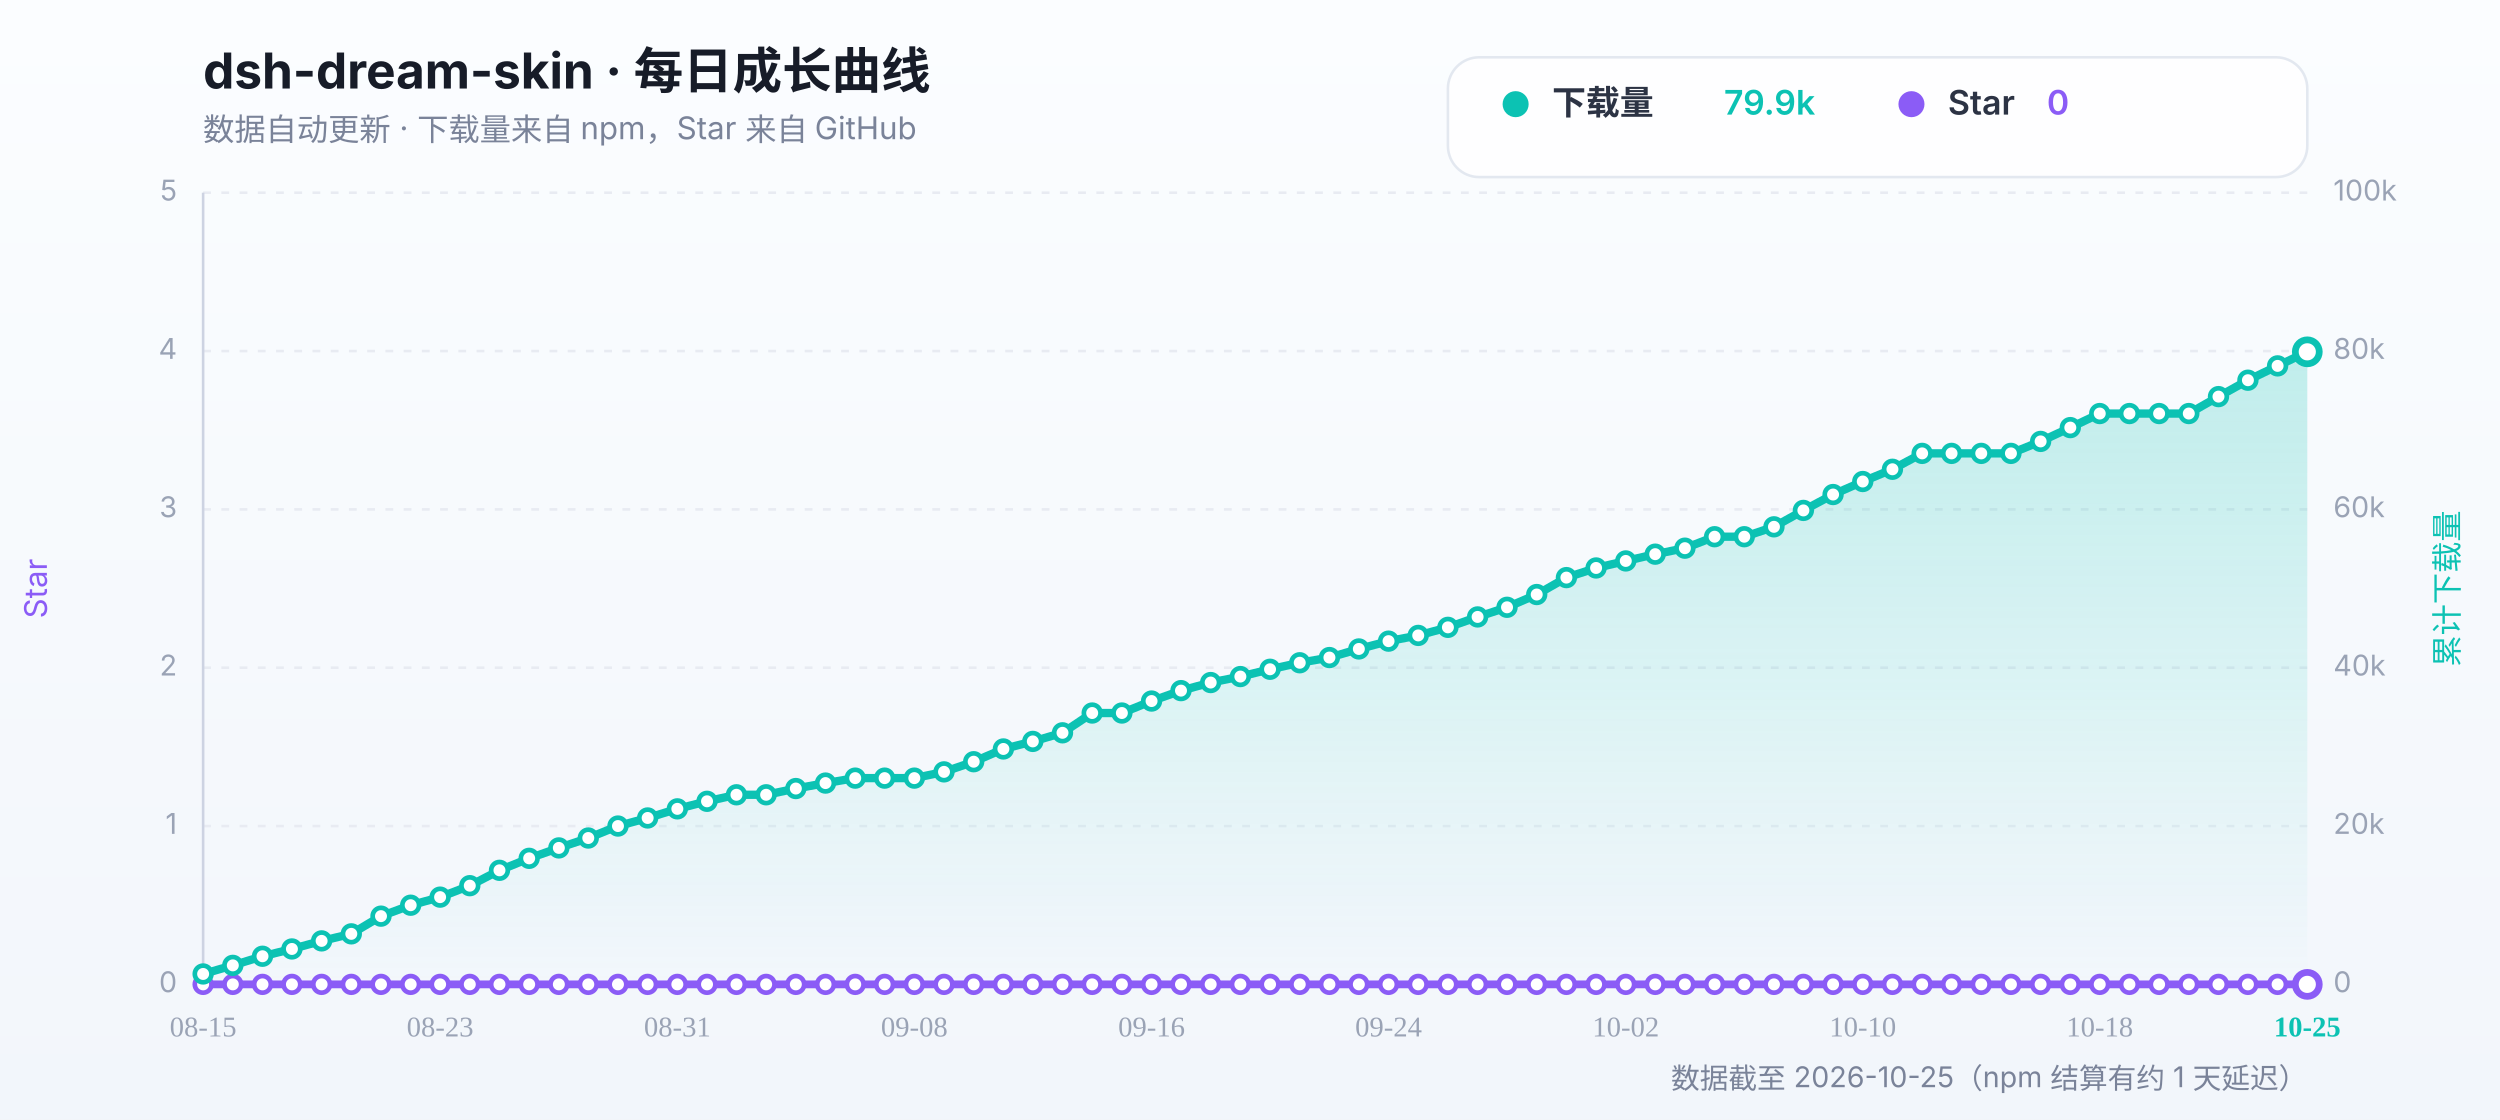
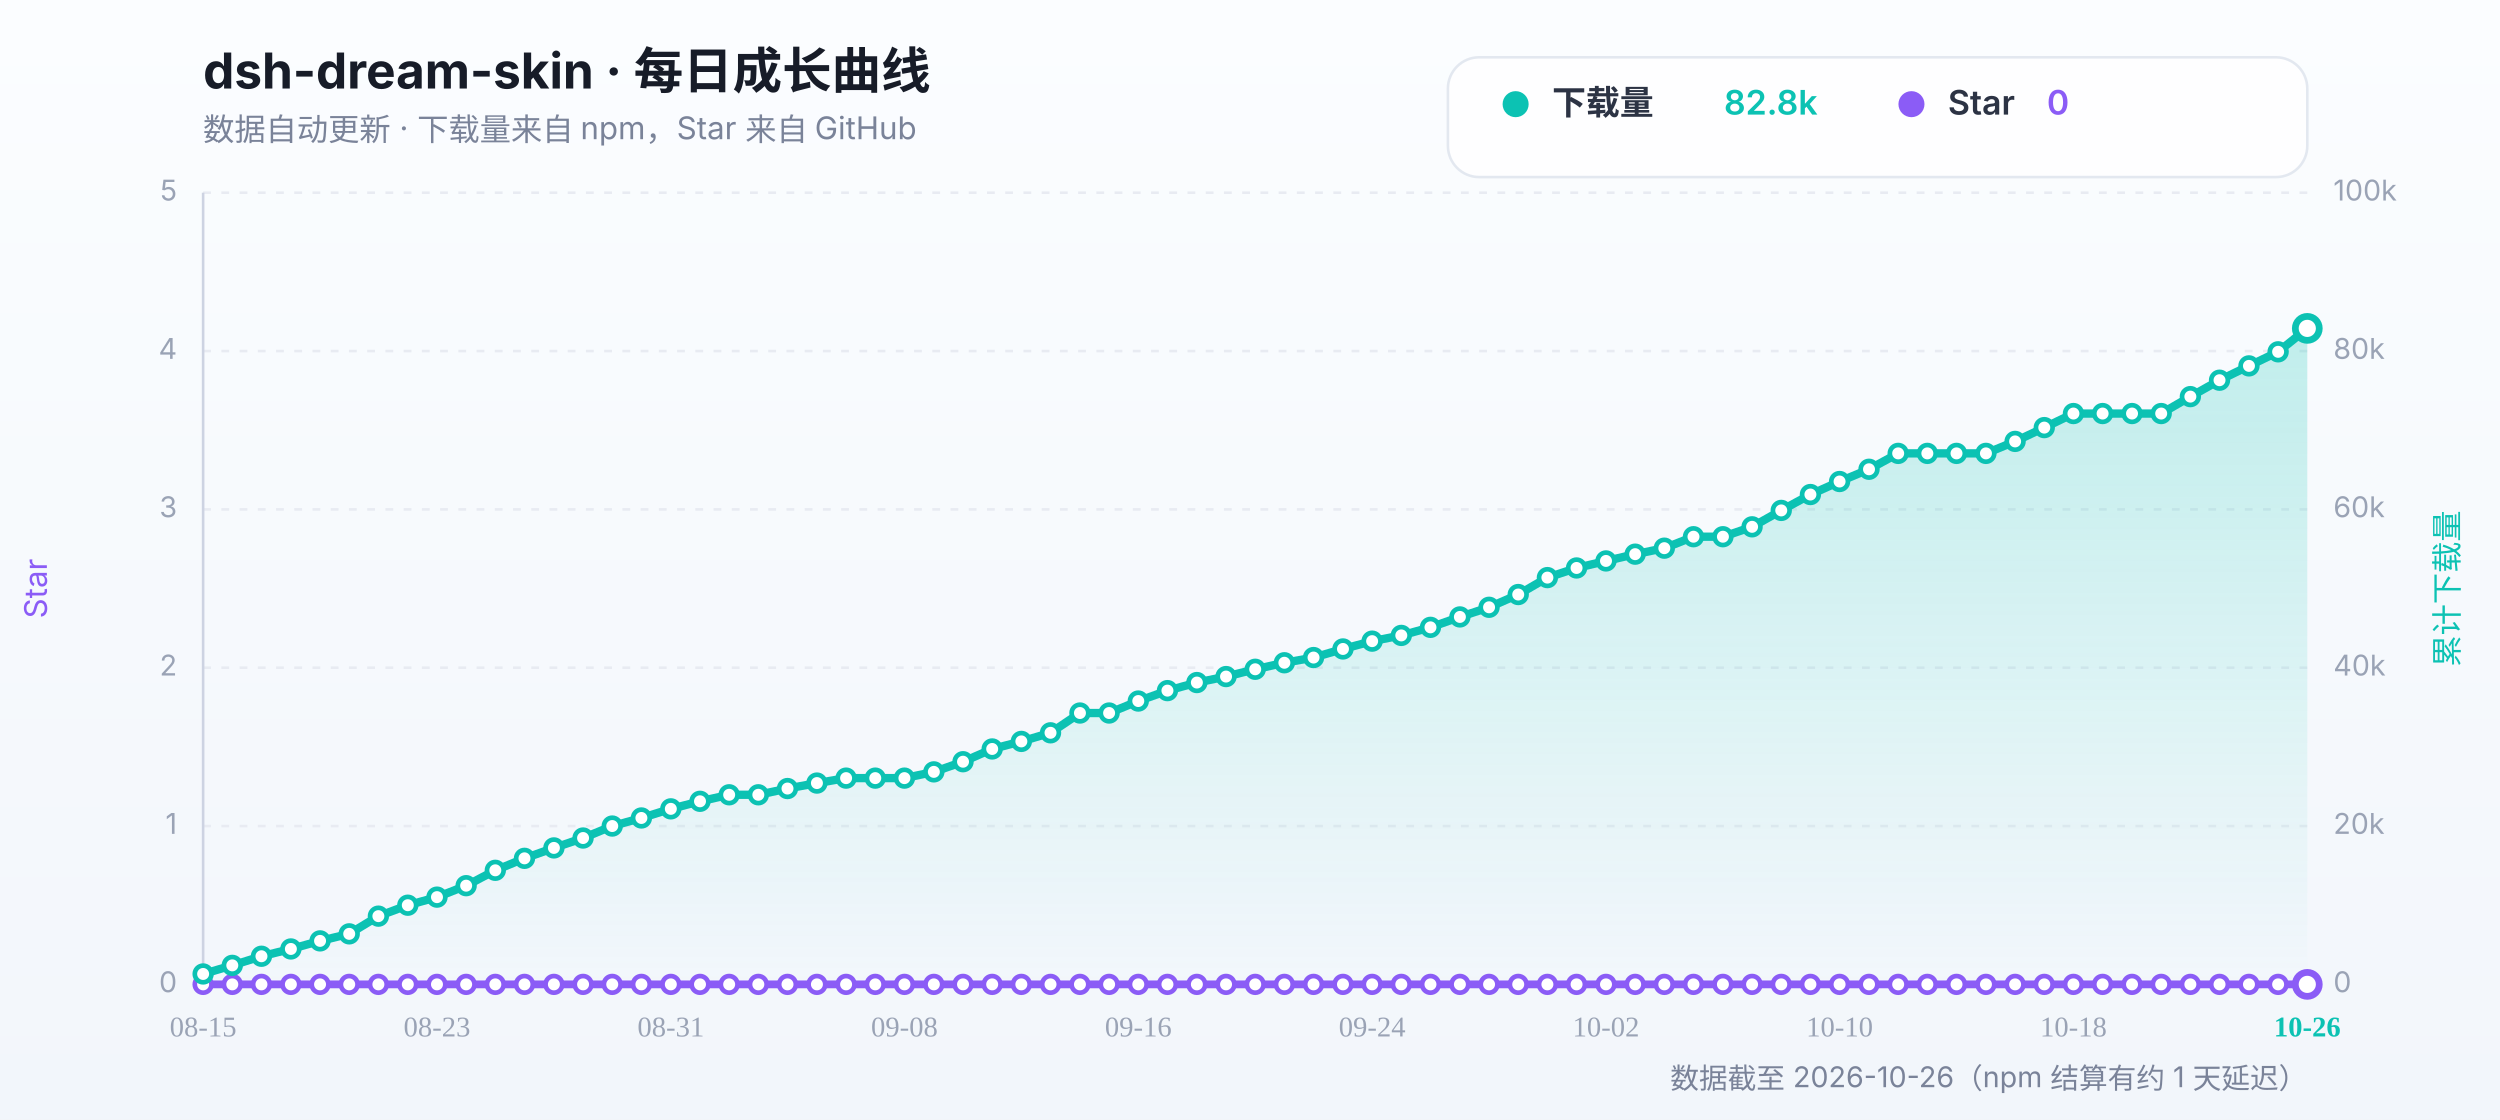
<svg xmlns="http://www.w3.org/2000/svg" width="960" height="430" viewBox="0 0 960 430" role="img" aria-label="dsh-dream-skin 每日 Star 与累计下载量双轴折线图">
  <defs>
    <linearGradient id="gradDl" x1="0" y1="0" x2="0" y2="1">
      <stop offset="0%" stop-color="#0cc2b3" stop-opacity="0.24" />
      <stop offset="100%" stop-color="#0cc2b3" stop-opacity="0" />
    </linearGradient>
    <linearGradient id="gradSt" x1="0" y1="0" x2="0" y2="1">
      <stop offset="0%" stop-color="#8b5cf6" stop-opacity="0.18" />
      <stop offset="100%" stop-color="#8b5cf6" stop-opacity="0" />
    </linearGradient>
    <linearGradient id="bgGrad" x1="0" y1="0" x2="0" y2="1">
      <stop offset="0%" stop-color="#fbfdff" />
      <stop offset="100%" stop-color="#f2f6fb" />
    </linearGradient>
  </defs>
  <rect width="960" height="430" fill="url(#bgGrad)" />
  <g font-family="system-ui,-apple-system,'Segoe UI',sans-serif">
    <text x="18" y="226" font-size="12" fill="#8b5cf6" transform="rotate(-90 18 226)" text-anchor="middle">Star</text>
    <text x="944" y="226" font-size="12" fill="#0cc2b3" transform="rotate(-90 944 226)" text-anchor="middle">累计下载量</text>
  </g>
  <text x="78" y="34" font-size="19" font-weight="700" fill="#171c28" font-family="system-ui,-apple-system,'Segoe UI',sans-serif">dsh-dream-skin · 每日成长曲线</text>
  <text x="78" y="54" font-size="12" fill="#7a8399" font-family="system-ui,-apple-system,'Segoe UI',sans-serif">数据自动更新 · 下载量来自 npm，Star 来自 GitHub</text>
  <g font-family="system-ui,-apple-system,'Segoe UI',sans-serif">
    <rect x="556" y="22" width="330" height="46" rx="12" fill="#ffffff" fill-opacity="0.72" stroke="#e3e8f0" stroke-width="1" />
    <circle cx="582" cy="40" r="5" fill="#0cc2b3" />
    <text x="596" y="44" font-size="13" font-weight="600" fill="#2c3344">下载量</text>
-     <text x="662" y="44" font-size="13" font-weight="600" fill="#0cc2b3">79.9k</text>
+     <text x="662" y="44" font-size="13" font-weight="600" fill="#0cc2b3">82.8k</text>
    <circle cx="734" cy="40" r="5" fill="#8b5cf6" />
    <text x="748" y="44" font-size="13" font-weight="600" fill="#2c3344">Star</text>
    <text x="786" y="44" font-size="13" font-weight="600" fill="#8b5cf6">0</text>
  </g>
  <line x1="78" y1="378.0" x2="886" y2="378.0" stroke="#d3d9e8" stroke-width="1.2" />
  <line x1="78" y1="317.2" x2="886" y2="317.2" stroke="#e8ebf2" stroke-width="1" stroke-dasharray="3 4" />
  <line x1="78" y1="256.4" x2="886" y2="256.4" stroke="#e8ebf2" stroke-width="1" stroke-dasharray="3 4" />
  <line x1="78" y1="195.6" x2="886" y2="195.6" stroke="#e8ebf2" stroke-width="1" stroke-dasharray="3 4" />
  <line x1="78" y1="134.8" x2="886" y2="134.8" stroke="#e8ebf2" stroke-width="1" stroke-dasharray="3 4" />
  <line x1="78" y1="74.0" x2="886" y2="74.0" stroke="#e8ebf2" stroke-width="1" stroke-dasharray="3 4" />
  <g font-family="system-ui,-apple-system,'Segoe UI',sans-serif">
    <text x="68" y="381.0" text-anchor="end" font-size="11" fill="#9aa3b5">0</text>
    <text x="68" y="320.2" text-anchor="end" font-size="11" fill="#9aa3b5">1</text>
    <text x="68" y="259.4" text-anchor="end" font-size="11" fill="#9aa3b5">2</text>
    <text x="68" y="198.6" text-anchor="end" font-size="11" fill="#9aa3b5">3</text>
    <text x="68" y="137.8" text-anchor="end" font-size="11" fill="#9aa3b5">4</text>
    <text x="68" y="77.0" text-anchor="end" font-size="11" fill="#9aa3b5">5</text>
    <text x="896" y="381.0" text-anchor="start" font-size="11" fill="#9aa3b5">0</text>
    <text x="896" y="320.2" text-anchor="start" font-size="11" fill="#9aa3b5">20k</text>
    <text x="896" y="259.4" text-anchor="start" font-size="11" fill="#9aa3b5">40k</text>
    <text x="896" y="198.6" text-anchor="start" font-size="11" fill="#9aa3b5">60k</text>
    <text x="896" y="137.8" text-anchor="start" font-size="11" fill="#9aa3b5">80k</text>
    <text x="896" y="77.0" text-anchor="start" font-size="11" fill="#9aa3b5">100k</text>
  </g>
  <line x1="78" y1="74" x2="78" y2="378" stroke="#cdd3e2" stroke-width="1" />
  <line x1="78" y1="378" x2="886" y2="378" stroke="#cdd3e2" stroke-width="1" />
-   <path d="M 78.0 378.0 L 78.0 374.0 L 89.4 370.7 L 100.8 367.2 L 112.1 364.4 L 123.5 361.3 L 134.9 358.6 L 146.3 351.8 L 157.7 347.6 L 169.0 344.5 L 180.4 340.1 L 191.8 334.2 L 203.2 329.6 L 214.6 325.6 L 225.9 321.8 L 237.3 317.2 L 248.7 314.1 L 260.1 310.6 L 271.5 307.7 L 282.8 305.2 L 294.2 305.2 L 305.6 302.8 L 317.0 300.7 L 328.4 298.8 L 339.7 298.8 L 351.1 298.8 L 362.5 296.4 L 373.9 292.5 L 385.3 287.6 L 396.6 284.7 L 408.0 281.4 L 419.4 273.8 L 430.8 273.8 L 442.2 269.2 L 453.5 265.2 L 464.9 262.1 L 476.3 259.8 L 487.7 257.0 L 499.1 254.5 L 510.5 252.5 L 521.8 249.2 L 533.2 246.2 L 544.6 244.0 L 556.0 240.9 L 567.4 236.9 L 578.7 233.2 L 590.1 228.3 L 601.5 221.8 L 612.9 218.1 L 624.3 215.4 L 635.6 212.8 L 647.0 210.5 L 658.4 206.1 L 669.8 206.1 L 681.2 202.3 L 692.5 196.0 L 703.9 189.9 L 715.3 184.9 L 726.7 180.2 L 738.1 174.1 L 749.4 174.1 L 760.8 174.1 L 772.2 174.1 L 783.6 169.5 L 795.0 164.2 L 806.3 158.8 L 817.7 158.8 L 829.1 158.8 L 840.5 158.8 L 851.9 152.3 L 863.2 146.0 L 874.6 140.5 L 886.0 135.1 L 886.0 378.0 Z" fill="url(#gradDl)" stroke="none" />
-   <path d="M 78.0 378.0 L 78.0 378.0 L 89.4 378.0 L 100.8 378.0 L 112.1 378.0 L 123.5 378.0 L 134.9 378.0 L 146.3 378.0 L 157.7 378.0 L 169.0 378.0 L 180.4 378.0 L 191.8 378.0 L 203.2 378.0 L 214.6 378.0 L 225.9 378.0 L 237.3 378.0 L 248.7 378.0 L 260.1 378.0 L 271.5 378.0 L 282.8 378.0 L 294.2 378.0 L 305.6 378.0 L 317.0 378.0 L 328.4 378.0 L 339.7 378.0 L 351.1 378.0 L 362.5 378.0 L 373.9 378.0 L 385.3 378.0 L 396.6 378.0 L 408.0 378.0 L 419.4 378.0 L 430.8 378.0 L 442.2 378.0 L 453.5 378.0 L 464.9 378.0 L 476.3 378.0 L 487.7 378.0 L 499.1 378.0 L 510.5 378.0 L 521.8 378.0 L 533.2 378.0 L 544.6 378.0 L 556.0 378.0 L 567.4 378.0 L 578.7 378.0 L 590.1 378.0 L 601.5 378.0 L 612.9 378.0 L 624.3 378.0 L 635.6 378.0 L 647.0 378.0 L 658.4 378.0 L 669.8 378.0 L 681.2 378.0 L 692.5 378.0 L 703.9 378.0 L 715.3 378.0 L 726.7 378.0 L 738.1 378.0 L 749.4 378.0 L 760.8 378.0 L 772.2 378.0 L 783.6 378.0 L 795.0 378.0 L 806.3 378.0 L 817.7 378.0 L 829.1 378.0 L 840.5 378.0 L 851.9 378.0 L 863.2 378.0 L 874.6 378.0 L 886.0 378.0 L 886.0 378.0 Z" fill="url(#gradSt)" stroke="none" />
-   <polyline points="78.0,378.0 89.4,378.0 100.8,378.0 112.1,378.0 123.5,378.0 134.9,378.0 146.3,378.0 157.7,378.0 169.0,378.0 180.4,378.0 191.8,378.0 203.2,378.0 214.6,378.0 225.9,378.0 237.3,378.0 248.7,378.0 260.1,378.0 271.5,378.0 282.8,378.0 294.2,378.0 305.6,378.0 317.0,378.0 328.4,378.0 339.7,378.0 351.1,378.0 362.5,378.0 373.9,378.0 385.3,378.0 396.6,378.0 408.0,378.0 419.4,378.0 430.8,378.0 442.2,378.0 453.5,378.0 464.9,378.0 476.3,378.0 487.7,378.0 499.1,378.0 510.5,378.0 521.8,378.0 533.2,378.0 544.6,378.0 556.0,378.0 567.4,378.0 578.7,378.0 590.1,378.0 601.5,378.0 612.9,378.0 624.3,378.0 635.6,378.0 647.0,378.0 658.4,378.0 669.8,378.0 681.2,378.0 692.5,378.0 703.9,378.0 715.3,378.0 726.7,378.0 738.1,378.0 749.4,378.0 760.8,378.0 772.2,378.0 783.6,378.0 795.0,378.0 806.3,378.0 817.7,378.0 829.1,378.0 840.5,378.0 851.9,378.0 863.2,378.0 874.6,378.0 886.0,378.0" fill="none" stroke="#8b5cf6" stroke-width="3" stroke-linecap="round" stroke-linejoin="round" />
+   <path d="M 78.0 378.0 L 78.0 374.0 L 89.2 370.7 L 100.4 367.2 L 111.7 364.4 L 122.9 361.3 L 134.1 358.6 L 145.3 351.8 L 156.6 347.6 L 167.8 344.5 L 179.0 340.1 L 190.2 334.2 L 201.4 329.6 L 212.7 325.6 L 223.9 321.8 L 235.1 317.2 L 246.3 314.1 L 257.6 310.6 L 268.8 307.7 L 280.0 305.2 L 291.2 305.2 L 302.4 302.8 L 313.7 300.7 L 324.9 298.8 L 336.1 298.8 L 347.3 298.8 L 358.6 296.4 L 369.8 292.5 L 381.0 287.6 L 392.2 284.7 L 403.4 281.4 L 414.7 273.8 L 425.9 273.8 L 437.1 269.2 L 448.3 265.2 L 459.6 262.1 L 470.8 259.8 L 482.0 257.0 L 493.2 254.5 L 504.4 252.5 L 515.7 249.2 L 526.9 246.2 L 538.1 244.0 L 549.3 240.9 L 560.6 236.9 L 571.8 233.2 L 583.0 228.3 L 594.2 221.8 L 605.4 218.1 L 616.7 215.4 L 627.9 212.8 L 639.1 210.5 L 650.3 206.1 L 661.6 206.1 L 672.8 202.3 L 684.0 196.0 L 695.2 189.9 L 706.4 184.9 L 717.7 180.2 L 728.9 174.1 L 740.1 174.1 L 751.3 174.1 L 762.6 174.1 L 773.8 169.5 L 785.0 164.2 L 796.2 158.8 L 807.4 158.8 L 818.7 158.8 L 829.9 158.8 L 841.1 152.3 L 852.3 146.0 L 863.6 140.5 L 874.8 135.1 L 886.0 126.1 L 886.0 378.0 Z" fill="url(#gradDl)" stroke="none" />
+   <path d="M 78.0 378.0 L 78.0 378.0 L 89.2 378.0 L 100.4 378.0 L 111.7 378.0 L 122.9 378.0 L 134.1 378.0 L 145.3 378.0 L 156.6 378.0 L 167.8 378.0 L 179.0 378.0 L 190.2 378.0 L 201.4 378.0 L 212.7 378.0 L 223.9 378.0 L 235.1 378.0 L 246.3 378.0 L 257.6 378.0 L 268.8 378.0 L 280.0 378.0 L 291.2 378.0 L 302.4 378.0 L 313.7 378.0 L 324.9 378.0 L 336.1 378.0 L 347.3 378.0 L 358.6 378.0 L 369.8 378.0 L 381.0 378.0 L 392.2 378.0 L 403.4 378.0 L 414.7 378.0 L 425.9 378.0 L 437.1 378.0 L 448.3 378.0 L 459.6 378.0 L 470.8 378.0 L 482.0 378.0 L 493.2 378.0 L 504.4 378.0 L 515.7 378.0 L 526.9 378.0 L 538.1 378.0 L 549.3 378.0 L 560.6 378.0 L 571.8 378.0 L 583.0 378.0 L 594.2 378.0 L 605.4 378.0 L 616.7 378.0 L 627.9 378.0 L 639.1 378.0 L 650.3 378.0 L 661.6 378.0 L 672.8 378.0 L 684.0 378.0 L 695.2 378.0 L 706.4 378.0 L 717.7 378.0 L 728.9 378.0 L 740.1 378.0 L 751.3 378.0 L 762.6 378.0 L 773.8 378.0 L 785.0 378.0 L 796.2 378.0 L 807.4 378.0 L 818.7 378.0 L 829.9 378.0 L 841.1 378.0 L 852.3 378.0 L 863.6 378.0 L 874.8 378.0 L 886.0 378.0 L 886.0 378.0 Z" fill="url(#gradSt)" stroke="none" />
+   <polyline points="78.0,378.0 89.2,378.0 100.4,378.0 111.7,378.0 122.9,378.0 134.1,378.0 145.3,378.0 156.6,378.0 167.8,378.0 179.0,378.0 190.2,378.0 201.4,378.0 212.7,378.0 223.9,378.0 235.1,378.0 246.3,378.0 257.6,378.0 268.8,378.0 280.0,378.0 291.2,378.0 302.4,378.0 313.7,378.0 324.9,378.0 336.1,378.0 347.3,378.0 358.6,378.0 369.8,378.0 381.0,378.0 392.2,378.0 403.4,378.0 414.7,378.0 425.9,378.0 437.1,378.0 448.3,378.0 459.6,378.0 470.8,378.0 482.0,378.0 493.2,378.0 504.4,378.0 515.7,378.0 526.9,378.0 538.1,378.0 549.3,378.0 560.6,378.0 571.8,378.0 583.0,378.0 594.2,378.0 605.4,378.0 616.7,378.0 627.9,378.0 639.1,378.0 650.3,378.0 661.6,378.0 672.8,378.0 684.0,378.0 695.2,378.0 706.4,378.0 717.7,378.0 728.9,378.0 740.1,378.0 751.3,378.0 762.6,378.0 773.8,378.0 785.0,378.0 796.2,378.0 807.4,378.0 818.7,378.0 829.9,378.0 841.1,378.0 852.3,378.0 863.6,378.0 874.8,378.0 886.0,378.0" fill="none" stroke="#8b5cf6" stroke-width="3" stroke-linecap="round" stroke-linejoin="round" />
  <circle cx="78.0" cy="378.0" r="3.2" fill="#ffffff" stroke="#8b5cf6" stroke-width="1.8" />
-   <circle cx="89.4" cy="378.0" r="3.2" fill="#ffffff" stroke="#8b5cf6" stroke-width="1.8" />
-   <circle cx="100.8" cy="378.0" r="3.2" fill="#ffffff" stroke="#8b5cf6" stroke-width="1.8" />
-   <circle cx="112.1" cy="378.0" r="3.2" fill="#ffffff" stroke="#8b5cf6" stroke-width="1.8" />
-   <circle cx="123.5" cy="378.0" r="3.2" fill="#ffffff" stroke="#8b5cf6" stroke-width="1.8" />
-   <circle cx="134.9" cy="378.0" r="3.2" fill="#ffffff" stroke="#8b5cf6" stroke-width="1.8" />
-   <circle cx="146.3" cy="378.0" r="3.2" fill="#ffffff" stroke="#8b5cf6" stroke-width="1.8" />
-   <circle cx="157.7" cy="378.0" r="3.2" fill="#ffffff" stroke="#8b5cf6" stroke-width="1.8" />
-   <circle cx="169.0" cy="378.0" r="3.2" fill="#ffffff" stroke="#8b5cf6" stroke-width="1.8" />
-   <circle cx="180.4" cy="378.0" r="3.2" fill="#ffffff" stroke="#8b5cf6" stroke-width="1.8" />
-   <circle cx="191.8" cy="378.0" r="3.2" fill="#ffffff" stroke="#8b5cf6" stroke-width="1.8" />
-   <circle cx="203.2" cy="378.0" r="3.2" fill="#ffffff" stroke="#8b5cf6" stroke-width="1.8" />
-   <circle cx="214.6" cy="378.0" r="3.2" fill="#ffffff" stroke="#8b5cf6" stroke-width="1.8" />
-   <circle cx="225.9" cy="378.0" r="3.2" fill="#ffffff" stroke="#8b5cf6" stroke-width="1.8" />
-   <circle cx="237.3" cy="378.0" r="3.2" fill="#ffffff" stroke="#8b5cf6" stroke-width="1.8" />
-   <circle cx="248.7" cy="378.0" r="3.2" fill="#ffffff" stroke="#8b5cf6" stroke-width="1.8" />
-   <circle cx="260.1" cy="378.0" r="3.2" fill="#ffffff" stroke="#8b5cf6" stroke-width="1.8" />
-   <circle cx="271.5" cy="378.0" r="3.2" fill="#ffffff" stroke="#8b5cf6" stroke-width="1.8" />
-   <circle cx="282.8" cy="378.0" r="3.2" fill="#ffffff" stroke="#8b5cf6" stroke-width="1.8" />
-   <circle cx="294.2" cy="378.0" r="3.2" fill="#ffffff" stroke="#8b5cf6" stroke-width="1.8" />
-   <circle cx="305.6" cy="378.0" r="3.2" fill="#ffffff" stroke="#8b5cf6" stroke-width="1.8" />
-   <circle cx="317.0" cy="378.0" r="3.2" fill="#ffffff" stroke="#8b5cf6" stroke-width="1.8" />
-   <circle cx="328.4" cy="378.0" r="3.2" fill="#ffffff" stroke="#8b5cf6" stroke-width="1.8" />
-   <circle cx="339.7" cy="378.0" r="3.2" fill="#ffffff" stroke="#8b5cf6" stroke-width="1.8" />
-   <circle cx="351.1" cy="378.0" r="3.2" fill="#ffffff" stroke="#8b5cf6" stroke-width="1.8" />
-   <circle cx="362.5" cy="378.0" r="3.2" fill="#ffffff" stroke="#8b5cf6" stroke-width="1.8" />
-   <circle cx="373.9" cy="378.0" r="3.2" fill="#ffffff" stroke="#8b5cf6" stroke-width="1.8" />
-   <circle cx="385.3" cy="378.0" r="3.2" fill="#ffffff" stroke="#8b5cf6" stroke-width="1.8" />
-   <circle cx="396.6" cy="378.0" r="3.2" fill="#ffffff" stroke="#8b5cf6" stroke-width="1.8" />
-   <circle cx="408.0" cy="378.0" r="3.2" fill="#ffffff" stroke="#8b5cf6" stroke-width="1.8" />
-   <circle cx="419.4" cy="378.0" r="3.2" fill="#ffffff" stroke="#8b5cf6" stroke-width="1.8" />
-   <circle cx="430.8" cy="378.0" r="3.2" fill="#ffffff" stroke="#8b5cf6" stroke-width="1.8" />
-   <circle cx="442.2" cy="378.0" r="3.2" fill="#ffffff" stroke="#8b5cf6" stroke-width="1.8" />
-   <circle cx="453.5" cy="378.0" r="3.2" fill="#ffffff" stroke="#8b5cf6" stroke-width="1.8" />
-   <circle cx="464.9" cy="378.0" r="3.2" fill="#ffffff" stroke="#8b5cf6" stroke-width="1.8" />
-   <circle cx="476.3" cy="378.0" r="3.2" fill="#ffffff" stroke="#8b5cf6" stroke-width="1.8" />
-   <circle cx="487.7" cy="378.0" r="3.2" fill="#ffffff" stroke="#8b5cf6" stroke-width="1.8" />
-   <circle cx="499.1" cy="378.0" r="3.2" fill="#ffffff" stroke="#8b5cf6" stroke-width="1.8" />
-   <circle cx="510.5" cy="378.0" r="3.2" fill="#ffffff" stroke="#8b5cf6" stroke-width="1.8" />
-   <circle cx="521.8" cy="378.0" r="3.2" fill="#ffffff" stroke="#8b5cf6" stroke-width="1.8" />
-   <circle cx="533.2" cy="378.0" r="3.2" fill="#ffffff" stroke="#8b5cf6" stroke-width="1.8" />
-   <circle cx="544.6" cy="378.0" r="3.2" fill="#ffffff" stroke="#8b5cf6" stroke-width="1.8" />
-   <circle cx="556.0" cy="378.0" r="3.2" fill="#ffffff" stroke="#8b5cf6" stroke-width="1.8" />
-   <circle cx="567.4" cy="378.0" r="3.2" fill="#ffffff" stroke="#8b5cf6" stroke-width="1.8" />
-   <circle cx="578.7" cy="378.0" r="3.2" fill="#ffffff" stroke="#8b5cf6" stroke-width="1.8" />
-   <circle cx="590.1" cy="378.0" r="3.2" fill="#ffffff" stroke="#8b5cf6" stroke-width="1.8" />
-   <circle cx="601.5" cy="378.0" r="3.2" fill="#ffffff" stroke="#8b5cf6" stroke-width="1.8" />
-   <circle cx="612.9" cy="378.0" r="3.2" fill="#ffffff" stroke="#8b5cf6" stroke-width="1.8" />
-   <circle cx="624.3" cy="378.0" r="3.2" fill="#ffffff" stroke="#8b5cf6" stroke-width="1.8" />
-   <circle cx="635.6" cy="378.0" r="3.2" fill="#ffffff" stroke="#8b5cf6" stroke-width="1.8" />
-   <circle cx="647.0" cy="378.0" r="3.2" fill="#ffffff" stroke="#8b5cf6" stroke-width="1.8" />
-   <circle cx="658.4" cy="378.0" r="3.2" fill="#ffffff" stroke="#8b5cf6" stroke-width="1.8" />
-   <circle cx="669.8" cy="378.0" r="3.2" fill="#ffffff" stroke="#8b5cf6" stroke-width="1.8" />
-   <circle cx="681.2" cy="378.0" r="3.2" fill="#ffffff" stroke="#8b5cf6" stroke-width="1.8" />
-   <circle cx="692.5" cy="378.0" r="3.2" fill="#ffffff" stroke="#8b5cf6" stroke-width="1.8" />
-   <circle cx="703.9" cy="378.0" r="3.2" fill="#ffffff" stroke="#8b5cf6" stroke-width="1.8" />
-   <circle cx="715.3" cy="378.0" r="3.2" fill="#ffffff" stroke="#8b5cf6" stroke-width="1.8" />
-   <circle cx="726.7" cy="378.0" r="3.2" fill="#ffffff" stroke="#8b5cf6" stroke-width="1.8" />
-   <circle cx="738.1" cy="378.0" r="3.2" fill="#ffffff" stroke="#8b5cf6" stroke-width="1.8" />
-   <circle cx="749.4" cy="378.0" r="3.2" fill="#ffffff" stroke="#8b5cf6" stroke-width="1.8" />
-   <circle cx="760.8" cy="378.0" r="3.2" fill="#ffffff" stroke="#8b5cf6" stroke-width="1.8" />
-   <circle cx="772.2" cy="378.0" r="3.2" fill="#ffffff" stroke="#8b5cf6" stroke-width="1.8" />
-   <circle cx="783.6" cy="378.0" r="3.2" fill="#ffffff" stroke="#8b5cf6" stroke-width="1.8" />
-   <circle cx="795.0" cy="378.0" r="3.2" fill="#ffffff" stroke="#8b5cf6" stroke-width="1.8" />
-   <circle cx="806.3" cy="378.0" r="3.2" fill="#ffffff" stroke="#8b5cf6" stroke-width="1.8" />
-   <circle cx="817.7" cy="378.0" r="3.2" fill="#ffffff" stroke="#8b5cf6" stroke-width="1.8" />
-   <circle cx="829.1" cy="378.0" r="3.2" fill="#ffffff" stroke="#8b5cf6" stroke-width="1.8" />
-   <circle cx="840.5" cy="378.0" r="3.2" fill="#ffffff" stroke="#8b5cf6" stroke-width="1.8" />
-   <circle cx="851.9" cy="378.0" r="3.2" fill="#ffffff" stroke="#8b5cf6" stroke-width="1.8" />
-   <circle cx="863.2" cy="378.0" r="3.2" fill="#ffffff" stroke="#8b5cf6" stroke-width="1.8" />
-   <circle cx="874.6" cy="378.0" r="3.2" fill="#ffffff" stroke="#8b5cf6" stroke-width="1.8" />
+   <circle cx="89.2" cy="378.0" r="3.2" fill="#ffffff" stroke="#8b5cf6" stroke-width="1.8" />
+   <circle cx="100.4" cy="378.0" r="3.2" fill="#ffffff" stroke="#8b5cf6" stroke-width="1.8" />
+   <circle cx="111.7" cy="378.0" r="3.2" fill="#ffffff" stroke="#8b5cf6" stroke-width="1.8" />
+   <circle cx="122.9" cy="378.0" r="3.2" fill="#ffffff" stroke="#8b5cf6" stroke-width="1.8" />
+   <circle cx="134.1" cy="378.0" r="3.2" fill="#ffffff" stroke="#8b5cf6" stroke-width="1.8" />
+   <circle cx="145.3" cy="378.0" r="3.2" fill="#ffffff" stroke="#8b5cf6" stroke-width="1.8" />
+   <circle cx="156.6" cy="378.0" r="3.2" fill="#ffffff" stroke="#8b5cf6" stroke-width="1.8" />
+   <circle cx="167.8" cy="378.0" r="3.2" fill="#ffffff" stroke="#8b5cf6" stroke-width="1.8" />
+   <circle cx="179.0" cy="378.0" r="3.2" fill="#ffffff" stroke="#8b5cf6" stroke-width="1.8" />
+   <circle cx="190.2" cy="378.0" r="3.2" fill="#ffffff" stroke="#8b5cf6" stroke-width="1.8" />
+   <circle cx="201.4" cy="378.0" r="3.2" fill="#ffffff" stroke="#8b5cf6" stroke-width="1.8" />
+   <circle cx="212.7" cy="378.0" r="3.2" fill="#ffffff" stroke="#8b5cf6" stroke-width="1.8" />
+   <circle cx="223.9" cy="378.0" r="3.2" fill="#ffffff" stroke="#8b5cf6" stroke-width="1.8" />
+   <circle cx="235.1" cy="378.0" r="3.2" fill="#ffffff" stroke="#8b5cf6" stroke-width="1.8" />
+   <circle cx="246.3" cy="378.0" r="3.2" fill="#ffffff" stroke="#8b5cf6" stroke-width="1.8" />
+   <circle cx="257.6" cy="378.0" r="3.2" fill="#ffffff" stroke="#8b5cf6" stroke-width="1.8" />
+   <circle cx="268.8" cy="378.0" r="3.2" fill="#ffffff" stroke="#8b5cf6" stroke-width="1.8" />
+   <circle cx="280.0" cy="378.0" r="3.2" fill="#ffffff" stroke="#8b5cf6" stroke-width="1.8" />
+   <circle cx="291.2" cy="378.0" r="3.2" fill="#ffffff" stroke="#8b5cf6" stroke-width="1.8" />
+   <circle cx="302.4" cy="378.0" r="3.2" fill="#ffffff" stroke="#8b5cf6" stroke-width="1.8" />
+   <circle cx="313.7" cy="378.0" r="3.2" fill="#ffffff" stroke="#8b5cf6" stroke-width="1.8" />
+   <circle cx="324.9" cy="378.0" r="3.2" fill="#ffffff" stroke="#8b5cf6" stroke-width="1.8" />
+   <circle cx="336.1" cy="378.0" r="3.2" fill="#ffffff" stroke="#8b5cf6" stroke-width="1.8" />
+   <circle cx="347.3" cy="378.0" r="3.2" fill="#ffffff" stroke="#8b5cf6" stroke-width="1.8" />
+   <circle cx="358.6" cy="378.0" r="3.2" fill="#ffffff" stroke="#8b5cf6" stroke-width="1.8" />
+   <circle cx="369.8" cy="378.0" r="3.2" fill="#ffffff" stroke="#8b5cf6" stroke-width="1.8" />
+   <circle cx="381.0" cy="378.0" r="3.2" fill="#ffffff" stroke="#8b5cf6" stroke-width="1.8" />
+   <circle cx="392.2" cy="378.0" r="3.2" fill="#ffffff" stroke="#8b5cf6" stroke-width="1.8" />
+   <circle cx="403.4" cy="378.0" r="3.2" fill="#ffffff" stroke="#8b5cf6" stroke-width="1.8" />
+   <circle cx="414.7" cy="378.0" r="3.2" fill="#ffffff" stroke="#8b5cf6" stroke-width="1.8" />
+   <circle cx="425.9" cy="378.0" r="3.2" fill="#ffffff" stroke="#8b5cf6" stroke-width="1.8" />
+   <circle cx="437.1" cy="378.0" r="3.2" fill="#ffffff" stroke="#8b5cf6" stroke-width="1.8" />
+   <circle cx="448.3" cy="378.0" r="3.2" fill="#ffffff" stroke="#8b5cf6" stroke-width="1.8" />
+   <circle cx="459.6" cy="378.0" r="3.2" fill="#ffffff" stroke="#8b5cf6" stroke-width="1.8" />
+   <circle cx="470.8" cy="378.0" r="3.2" fill="#ffffff" stroke="#8b5cf6" stroke-width="1.8" />
+   <circle cx="482.0" cy="378.0" r="3.2" fill="#ffffff" stroke="#8b5cf6" stroke-width="1.8" />
+   <circle cx="493.2" cy="378.0" r="3.2" fill="#ffffff" stroke="#8b5cf6" stroke-width="1.8" />
+   <circle cx="504.4" cy="378.0" r="3.2" fill="#ffffff" stroke="#8b5cf6" stroke-width="1.8" />
+   <circle cx="515.7" cy="378.0" r="3.2" fill="#ffffff" stroke="#8b5cf6" stroke-width="1.8" />
+   <circle cx="526.9" cy="378.0" r="3.2" fill="#ffffff" stroke="#8b5cf6" stroke-width="1.8" />
+   <circle cx="538.1" cy="378.0" r="3.2" fill="#ffffff" stroke="#8b5cf6" stroke-width="1.8" />
+   <circle cx="549.3" cy="378.0" r="3.2" fill="#ffffff" stroke="#8b5cf6" stroke-width="1.8" />
+   <circle cx="560.6" cy="378.0" r="3.2" fill="#ffffff" stroke="#8b5cf6" stroke-width="1.8" />
+   <circle cx="571.8" cy="378.0" r="3.2" fill="#ffffff" stroke="#8b5cf6" stroke-width="1.8" />
+   <circle cx="583.0" cy="378.0" r="3.2" fill="#ffffff" stroke="#8b5cf6" stroke-width="1.8" />
+   <circle cx="594.2" cy="378.0" r="3.2" fill="#ffffff" stroke="#8b5cf6" stroke-width="1.8" />
+   <circle cx="605.4" cy="378.0" r="3.2" fill="#ffffff" stroke="#8b5cf6" stroke-width="1.8" />
+   <circle cx="616.7" cy="378.0" r="3.2" fill="#ffffff" stroke="#8b5cf6" stroke-width="1.8" />
+   <circle cx="627.9" cy="378.0" r="3.2" fill="#ffffff" stroke="#8b5cf6" stroke-width="1.8" />
+   <circle cx="639.1" cy="378.0" r="3.2" fill="#ffffff" stroke="#8b5cf6" stroke-width="1.8" />
+   <circle cx="650.3" cy="378.0" r="3.2" fill="#ffffff" stroke="#8b5cf6" stroke-width="1.8" />
+   <circle cx="661.6" cy="378.0" r="3.2" fill="#ffffff" stroke="#8b5cf6" stroke-width="1.8" />
+   <circle cx="672.8" cy="378.0" r="3.2" fill="#ffffff" stroke="#8b5cf6" stroke-width="1.8" />
+   <circle cx="684.0" cy="378.0" r="3.2" fill="#ffffff" stroke="#8b5cf6" stroke-width="1.8" />
+   <circle cx="695.2" cy="378.0" r="3.2" fill="#ffffff" stroke="#8b5cf6" stroke-width="1.8" />
+   <circle cx="706.4" cy="378.0" r="3.2" fill="#ffffff" stroke="#8b5cf6" stroke-width="1.8" />
+   <circle cx="717.7" cy="378.0" r="3.2" fill="#ffffff" stroke="#8b5cf6" stroke-width="1.8" />
+   <circle cx="728.9" cy="378.0" r="3.2" fill="#ffffff" stroke="#8b5cf6" stroke-width="1.8" />
+   <circle cx="740.1" cy="378.0" r="3.2" fill="#ffffff" stroke="#8b5cf6" stroke-width="1.8" />
+   <circle cx="751.3" cy="378.0" r="3.2" fill="#ffffff" stroke="#8b5cf6" stroke-width="1.8" />
+   <circle cx="762.6" cy="378.0" r="3.2" fill="#ffffff" stroke="#8b5cf6" stroke-width="1.8" />
+   <circle cx="773.8" cy="378.0" r="3.2" fill="#ffffff" stroke="#8b5cf6" stroke-width="1.8" />
+   <circle cx="785.0" cy="378.0" r="3.2" fill="#ffffff" stroke="#8b5cf6" stroke-width="1.8" />
+   <circle cx="796.2" cy="378.0" r="3.2" fill="#ffffff" stroke="#8b5cf6" stroke-width="1.8" />
+   <circle cx="807.4" cy="378.0" r="3.2" fill="#ffffff" stroke="#8b5cf6" stroke-width="1.8" />
+   <circle cx="818.7" cy="378.0" r="3.2" fill="#ffffff" stroke="#8b5cf6" stroke-width="1.8" />
+   <circle cx="829.9" cy="378.0" r="3.2" fill="#ffffff" stroke="#8b5cf6" stroke-width="1.8" />
+   <circle cx="841.1" cy="378.0" r="3.2" fill="#ffffff" stroke="#8b5cf6" stroke-width="1.8" />
+   <circle cx="852.3" cy="378.0" r="3.2" fill="#ffffff" stroke="#8b5cf6" stroke-width="1.8" />
+   <circle cx="863.6" cy="378.0" r="3.2" fill="#ffffff" stroke="#8b5cf6" stroke-width="1.8" />
+   <circle cx="874.8" cy="378.0" r="3.2" fill="#ffffff" stroke="#8b5cf6" stroke-width="1.8" />
  <circle cx="886.0" cy="378.0" r="4.6" fill="#ffffff" stroke="#8b5cf6" stroke-width="2.6" />
-   <polyline points="78.0,374.0 89.4,370.7 100.8,367.2 112.1,364.4 123.5,361.3 134.9,358.6 146.3,351.8 157.7,347.6 169.0,344.5 180.4,340.1 191.8,334.2 203.2,329.6 214.6,325.6 225.9,321.8 237.3,317.2 248.7,314.1 260.1,310.6 271.5,307.7 282.8,305.2 294.2,305.2 305.6,302.8 317.0,300.7 328.4,298.8 339.7,298.8 351.1,298.8 362.5,296.4 373.9,292.5 385.3,287.6 396.6,284.7 408.0,281.4 419.4,273.8 430.8,273.8 442.2,269.2 453.5,265.2 464.9,262.1 476.3,259.8 487.7,257.0 499.1,254.5 510.5,252.5 521.8,249.2 533.2,246.2 544.6,244.0 556.0,240.9 567.4,236.9 578.7,233.2 590.1,228.3 601.5,221.8 612.9,218.1 624.3,215.4 635.6,212.8 647.0,210.5 658.4,206.1 669.8,206.1 681.2,202.3 692.5,196.0 703.9,189.9 715.3,184.9 726.7,180.2 738.1,174.1 749.4,174.1 760.8,174.1 772.2,174.1 783.6,169.5 795.0,164.2 806.3,158.8 817.7,158.8 829.1,158.8 840.5,158.8 851.9,152.3 863.2,146.0 874.6,140.5 886.0,135.1" fill="none" stroke="#0cc2b3" stroke-width="3.2" stroke-linecap="round" stroke-linejoin="round" />
+   <polyline points="78.0,374.0 89.2,370.7 100.4,367.2 111.7,364.4 122.9,361.3 134.1,358.6 145.3,351.8 156.6,347.6 167.8,344.5 179.0,340.1 190.2,334.2 201.4,329.6 212.7,325.6 223.9,321.8 235.1,317.2 246.3,314.1 257.6,310.6 268.8,307.7 280.0,305.2 291.2,305.2 302.4,302.8 313.7,300.7 324.9,298.8 336.1,298.8 347.3,298.8 358.6,296.4 369.8,292.5 381.0,287.6 392.2,284.7 403.4,281.4 414.7,273.8 425.9,273.8 437.1,269.2 448.3,265.2 459.6,262.1 470.8,259.8 482.0,257.0 493.2,254.5 504.4,252.5 515.7,249.2 526.9,246.2 538.1,244.0 549.3,240.9 560.6,236.9 571.8,233.2 583.0,228.3 594.2,221.8 605.4,218.1 616.7,215.4 627.9,212.8 639.1,210.5 650.3,206.1 661.6,206.1 672.8,202.3 684.0,196.0 695.2,189.9 706.4,184.9 717.7,180.2 728.9,174.1 740.1,174.1 751.3,174.1 762.6,174.1 773.8,169.5 785.0,164.2 796.2,158.8 807.4,158.8 818.7,158.8 829.9,158.8 841.1,152.3 852.3,146.0 863.6,140.5 874.8,135.1 886.0,126.1" fill="none" stroke="#0cc2b3" stroke-width="3.2" stroke-linecap="round" stroke-linejoin="round" />
  <circle cx="78.0" cy="374.0" r="3.2" fill="#ffffff" stroke="#0cc2b3" stroke-width="1.8" />
-   <circle cx="89.4" cy="370.7" r="3.2" fill="#ffffff" stroke="#0cc2b3" stroke-width="1.8" />
-   <circle cx="100.8" cy="367.2" r="3.2" fill="#ffffff" stroke="#0cc2b3" stroke-width="1.8" />
-   <circle cx="112.1" cy="364.4" r="3.2" fill="#ffffff" stroke="#0cc2b3" stroke-width="1.8" />
-   <circle cx="123.5" cy="361.3" r="3.2" fill="#ffffff" stroke="#0cc2b3" stroke-width="1.8" />
-   <circle cx="134.9" cy="358.6" r="3.2" fill="#ffffff" stroke="#0cc2b3" stroke-width="1.8" />
-   <circle cx="146.3" cy="351.8" r="3.2" fill="#ffffff" stroke="#0cc2b3" stroke-width="1.8" />
-   <circle cx="157.7" cy="347.6" r="3.2" fill="#ffffff" stroke="#0cc2b3" stroke-width="1.8" />
-   <circle cx="169.0" cy="344.5" r="3.2" fill="#ffffff" stroke="#0cc2b3" stroke-width="1.8" />
-   <circle cx="180.4" cy="340.1" r="3.2" fill="#ffffff" stroke="#0cc2b3" stroke-width="1.8" />
-   <circle cx="191.8" cy="334.2" r="3.2" fill="#ffffff" stroke="#0cc2b3" stroke-width="1.8" />
-   <circle cx="203.2" cy="329.6" r="3.2" fill="#ffffff" stroke="#0cc2b3" stroke-width="1.8" />
-   <circle cx="214.6" cy="325.6" r="3.2" fill="#ffffff" stroke="#0cc2b3" stroke-width="1.8" />
-   <circle cx="225.9" cy="321.8" r="3.2" fill="#ffffff" stroke="#0cc2b3" stroke-width="1.8" />
-   <circle cx="237.3" cy="317.2" r="3.2" fill="#ffffff" stroke="#0cc2b3" stroke-width="1.8" />
-   <circle cx="248.7" cy="314.1" r="3.2" fill="#ffffff" stroke="#0cc2b3" stroke-width="1.8" />
-   <circle cx="260.1" cy="310.6" r="3.2" fill="#ffffff" stroke="#0cc2b3" stroke-width="1.8" />
-   <circle cx="271.5" cy="307.7" r="3.2" fill="#ffffff" stroke="#0cc2b3" stroke-width="1.8" />
-   <circle cx="282.8" cy="305.2" r="3.2" fill="#ffffff" stroke="#0cc2b3" stroke-width="1.8" />
-   <circle cx="294.2" cy="305.2" r="3.2" fill="#ffffff" stroke="#0cc2b3" stroke-width="1.8" />
-   <circle cx="305.6" cy="302.8" r="3.2" fill="#ffffff" stroke="#0cc2b3" stroke-width="1.8" />
-   <circle cx="317.0" cy="300.7" r="3.2" fill="#ffffff" stroke="#0cc2b3" stroke-width="1.8" />
-   <circle cx="328.4" cy="298.8" r="3.2" fill="#ffffff" stroke="#0cc2b3" stroke-width="1.8" />
-   <circle cx="339.7" cy="298.8" r="3.2" fill="#ffffff" stroke="#0cc2b3" stroke-width="1.8" />
-   <circle cx="351.1" cy="298.8" r="3.2" fill="#ffffff" stroke="#0cc2b3" stroke-width="1.8" />
-   <circle cx="362.5" cy="296.4" r="3.2" fill="#ffffff" stroke="#0cc2b3" stroke-width="1.8" />
-   <circle cx="373.9" cy="292.5" r="3.2" fill="#ffffff" stroke="#0cc2b3" stroke-width="1.8" />
-   <circle cx="385.3" cy="287.6" r="3.2" fill="#ffffff" stroke="#0cc2b3" stroke-width="1.8" />
-   <circle cx="396.6" cy="284.7" r="3.2" fill="#ffffff" stroke="#0cc2b3" stroke-width="1.8" />
-   <circle cx="408.0" cy="281.4" r="3.2" fill="#ffffff" stroke="#0cc2b3" stroke-width="1.8" />
-   <circle cx="419.4" cy="273.8" r="3.2" fill="#ffffff" stroke="#0cc2b3" stroke-width="1.8" />
-   <circle cx="430.8" cy="273.8" r="3.2" fill="#ffffff" stroke="#0cc2b3" stroke-width="1.8" />
-   <circle cx="442.2" cy="269.2" r="3.2" fill="#ffffff" stroke="#0cc2b3" stroke-width="1.8" />
-   <circle cx="453.5" cy="265.2" r="3.2" fill="#ffffff" stroke="#0cc2b3" stroke-width="1.8" />
-   <circle cx="464.9" cy="262.1" r="3.2" fill="#ffffff" stroke="#0cc2b3" stroke-width="1.8" />
-   <circle cx="476.3" cy="259.8" r="3.2" fill="#ffffff" stroke="#0cc2b3" stroke-width="1.8" />
-   <circle cx="487.7" cy="257.0" r="3.2" fill="#ffffff" stroke="#0cc2b3" stroke-width="1.8" />
-   <circle cx="499.1" cy="254.5" r="3.2" fill="#ffffff" stroke="#0cc2b3" stroke-width="1.8" />
-   <circle cx="510.5" cy="252.5" r="3.2" fill="#ffffff" stroke="#0cc2b3" stroke-width="1.8" />
-   <circle cx="521.8" cy="249.2" r="3.2" fill="#ffffff" stroke="#0cc2b3" stroke-width="1.8" />
-   <circle cx="533.2" cy="246.2" r="3.2" fill="#ffffff" stroke="#0cc2b3" stroke-width="1.8" />
-   <circle cx="544.6" cy="244.0" r="3.2" fill="#ffffff" stroke="#0cc2b3" stroke-width="1.8" />
-   <circle cx="556.0" cy="240.9" r="3.2" fill="#ffffff" stroke="#0cc2b3" stroke-width="1.8" />
-   <circle cx="567.4" cy="236.9" r="3.2" fill="#ffffff" stroke="#0cc2b3" stroke-width="1.8" />
-   <circle cx="578.7" cy="233.2" r="3.2" fill="#ffffff" stroke="#0cc2b3" stroke-width="1.8" />
-   <circle cx="590.1" cy="228.3" r="3.2" fill="#ffffff" stroke="#0cc2b3" stroke-width="1.8" />
-   <circle cx="601.5" cy="221.8" r="3.2" fill="#ffffff" stroke="#0cc2b3" stroke-width="1.8" />
-   <circle cx="612.9" cy="218.1" r="3.2" fill="#ffffff" stroke="#0cc2b3" stroke-width="1.8" />
-   <circle cx="624.3" cy="215.4" r="3.2" fill="#ffffff" stroke="#0cc2b3" stroke-width="1.8" />
-   <circle cx="635.6" cy="212.8" r="3.2" fill="#ffffff" stroke="#0cc2b3" stroke-width="1.8" />
-   <circle cx="647.0" cy="210.5" r="3.2" fill="#ffffff" stroke="#0cc2b3" stroke-width="1.8" />
-   <circle cx="658.4" cy="206.1" r="3.2" fill="#ffffff" stroke="#0cc2b3" stroke-width="1.8" />
-   <circle cx="669.8" cy="206.1" r="3.2" fill="#ffffff" stroke="#0cc2b3" stroke-width="1.8" />
-   <circle cx="681.2" cy="202.3" r="3.2" fill="#ffffff" stroke="#0cc2b3" stroke-width="1.8" />
-   <circle cx="692.5" cy="196.0" r="3.2" fill="#ffffff" stroke="#0cc2b3" stroke-width="1.8" />
-   <circle cx="703.9" cy="189.9" r="3.2" fill="#ffffff" stroke="#0cc2b3" stroke-width="1.8" />
-   <circle cx="715.3" cy="184.9" r="3.2" fill="#ffffff" stroke="#0cc2b3" stroke-width="1.8" />
-   <circle cx="726.7" cy="180.2" r="3.2" fill="#ffffff" stroke="#0cc2b3" stroke-width="1.8" />
-   <circle cx="738.1" cy="174.1" r="3.2" fill="#ffffff" stroke="#0cc2b3" stroke-width="1.8" />
-   <circle cx="749.4" cy="174.1" r="3.2" fill="#ffffff" stroke="#0cc2b3" stroke-width="1.8" />
-   <circle cx="760.8" cy="174.1" r="3.2" fill="#ffffff" stroke="#0cc2b3" stroke-width="1.8" />
-   <circle cx="772.2" cy="174.1" r="3.2" fill="#ffffff" stroke="#0cc2b3" stroke-width="1.8" />
-   <circle cx="783.6" cy="169.5" r="3.2" fill="#ffffff" stroke="#0cc2b3" stroke-width="1.8" />
-   <circle cx="795.0" cy="164.2" r="3.2" fill="#ffffff" stroke="#0cc2b3" stroke-width="1.8" />
-   <circle cx="806.3" cy="158.8" r="3.2" fill="#ffffff" stroke="#0cc2b3" stroke-width="1.8" />
-   <circle cx="817.7" cy="158.8" r="3.2" fill="#ffffff" stroke="#0cc2b3" stroke-width="1.8" />
-   <circle cx="829.1" cy="158.8" r="3.2" fill="#ffffff" stroke="#0cc2b3" stroke-width="1.8" />
-   <circle cx="840.5" cy="158.8" r="3.2" fill="#ffffff" stroke="#0cc2b3" stroke-width="1.8" />
-   <circle cx="851.9" cy="152.3" r="3.2" fill="#ffffff" stroke="#0cc2b3" stroke-width="1.8" />
-   <circle cx="863.2" cy="146.0" r="3.2" fill="#ffffff" stroke="#0cc2b3" stroke-width="1.8" />
-   <circle cx="874.6" cy="140.5" r="3.2" fill="#ffffff" stroke="#0cc2b3" stroke-width="1.8" />
-   <circle cx="886.0" cy="135.1" r="4.6" fill="#ffffff" stroke="#0cc2b3" stroke-width="2.6" />
+   <circle cx="89.2" cy="370.7" r="3.2" fill="#ffffff" stroke="#0cc2b3" stroke-width="1.8" />
+   <circle cx="100.4" cy="367.2" r="3.2" fill="#ffffff" stroke="#0cc2b3" stroke-width="1.8" />
+   <circle cx="111.7" cy="364.4" r="3.2" fill="#ffffff" stroke="#0cc2b3" stroke-width="1.8" />
+   <circle cx="122.9" cy="361.3" r="3.2" fill="#ffffff" stroke="#0cc2b3" stroke-width="1.8" />
+   <circle cx="134.1" cy="358.6" r="3.2" fill="#ffffff" stroke="#0cc2b3" stroke-width="1.8" />
+   <circle cx="145.3" cy="351.8" r="3.2" fill="#ffffff" stroke="#0cc2b3" stroke-width="1.8" />
+   <circle cx="156.6" cy="347.6" r="3.2" fill="#ffffff" stroke="#0cc2b3" stroke-width="1.8" />
+   <circle cx="167.8" cy="344.5" r="3.2" fill="#ffffff" stroke="#0cc2b3" stroke-width="1.8" />
+   <circle cx="179.0" cy="340.1" r="3.2" fill="#ffffff" stroke="#0cc2b3" stroke-width="1.8" />
+   <circle cx="190.2" cy="334.2" r="3.2" fill="#ffffff" stroke="#0cc2b3" stroke-width="1.8" />
+   <circle cx="201.4" cy="329.6" r="3.2" fill="#ffffff" stroke="#0cc2b3" stroke-width="1.8" />
+   <circle cx="212.7" cy="325.6" r="3.2" fill="#ffffff" stroke="#0cc2b3" stroke-width="1.8" />
+   <circle cx="223.9" cy="321.8" r="3.2" fill="#ffffff" stroke="#0cc2b3" stroke-width="1.8" />
+   <circle cx="235.1" cy="317.2" r="3.2" fill="#ffffff" stroke="#0cc2b3" stroke-width="1.8" />
+   <circle cx="246.3" cy="314.1" r="3.2" fill="#ffffff" stroke="#0cc2b3" stroke-width="1.8" />
+   <circle cx="257.6" cy="310.6" r="3.2" fill="#ffffff" stroke="#0cc2b3" stroke-width="1.8" />
+   <circle cx="268.8" cy="307.7" r="3.2" fill="#ffffff" stroke="#0cc2b3" stroke-width="1.8" />
+   <circle cx="280.0" cy="305.2" r="3.2" fill="#ffffff" stroke="#0cc2b3" stroke-width="1.8" />
+   <circle cx="291.2" cy="305.2" r="3.2" fill="#ffffff" stroke="#0cc2b3" stroke-width="1.8" />
+   <circle cx="302.4" cy="302.8" r="3.2" fill="#ffffff" stroke="#0cc2b3" stroke-width="1.8" />
+   <circle cx="313.7" cy="300.7" r="3.2" fill="#ffffff" stroke="#0cc2b3" stroke-width="1.8" />
+   <circle cx="324.9" cy="298.8" r="3.2" fill="#ffffff" stroke="#0cc2b3" stroke-width="1.8" />
+   <circle cx="336.1" cy="298.8" r="3.2" fill="#ffffff" stroke="#0cc2b3" stroke-width="1.8" />
+   <circle cx="347.3" cy="298.8" r="3.2" fill="#ffffff" stroke="#0cc2b3" stroke-width="1.8" />
+   <circle cx="358.6" cy="296.4" r="3.2" fill="#ffffff" stroke="#0cc2b3" stroke-width="1.8" />
+   <circle cx="369.8" cy="292.5" r="3.2" fill="#ffffff" stroke="#0cc2b3" stroke-width="1.8" />
+   <circle cx="381.0" cy="287.6" r="3.2" fill="#ffffff" stroke="#0cc2b3" stroke-width="1.8" />
+   <circle cx="392.2" cy="284.7" r="3.2" fill="#ffffff" stroke="#0cc2b3" stroke-width="1.8" />
+   <circle cx="403.4" cy="281.4" r="3.2" fill="#ffffff" stroke="#0cc2b3" stroke-width="1.8" />
+   <circle cx="414.7" cy="273.8" r="3.2" fill="#ffffff" stroke="#0cc2b3" stroke-width="1.8" />
+   <circle cx="425.9" cy="273.8" r="3.2" fill="#ffffff" stroke="#0cc2b3" stroke-width="1.8" />
+   <circle cx="437.1" cy="269.2" r="3.2" fill="#ffffff" stroke="#0cc2b3" stroke-width="1.8" />
+   <circle cx="448.3" cy="265.2" r="3.2" fill="#ffffff" stroke="#0cc2b3" stroke-width="1.8" />
+   <circle cx="459.6" cy="262.1" r="3.2" fill="#ffffff" stroke="#0cc2b3" stroke-width="1.8" />
+   <circle cx="470.8" cy="259.8" r="3.2" fill="#ffffff" stroke="#0cc2b3" stroke-width="1.8" />
+   <circle cx="482.0" cy="257.0" r="3.2" fill="#ffffff" stroke="#0cc2b3" stroke-width="1.8" />
+   <circle cx="493.2" cy="254.5" r="3.2" fill="#ffffff" stroke="#0cc2b3" stroke-width="1.8" />
+   <circle cx="504.4" cy="252.5" r="3.2" fill="#ffffff" stroke="#0cc2b3" stroke-width="1.8" />
+   <circle cx="515.7" cy="249.2" r="3.2" fill="#ffffff" stroke="#0cc2b3" stroke-width="1.8" />
+   <circle cx="526.9" cy="246.2" r="3.2" fill="#ffffff" stroke="#0cc2b3" stroke-width="1.8" />
+   <circle cx="538.1" cy="244.0" r="3.2" fill="#ffffff" stroke="#0cc2b3" stroke-width="1.8" />
+   <circle cx="549.3" cy="240.9" r="3.2" fill="#ffffff" stroke="#0cc2b3" stroke-width="1.8" />
+   <circle cx="560.6" cy="236.9" r="3.2" fill="#ffffff" stroke="#0cc2b3" stroke-width="1.8" />
+   <circle cx="571.8" cy="233.2" r="3.2" fill="#ffffff" stroke="#0cc2b3" stroke-width="1.8" />
+   <circle cx="583.0" cy="228.3" r="3.2" fill="#ffffff" stroke="#0cc2b3" stroke-width="1.8" />
+   <circle cx="594.2" cy="221.8" r="3.2" fill="#ffffff" stroke="#0cc2b3" stroke-width="1.8" />
+   <circle cx="605.4" cy="218.1" r="3.2" fill="#ffffff" stroke="#0cc2b3" stroke-width="1.8" />
+   <circle cx="616.7" cy="215.4" r="3.2" fill="#ffffff" stroke="#0cc2b3" stroke-width="1.8" />
+   <circle cx="627.9" cy="212.8" r="3.2" fill="#ffffff" stroke="#0cc2b3" stroke-width="1.8" />
+   <circle cx="639.1" cy="210.5" r="3.2" fill="#ffffff" stroke="#0cc2b3" stroke-width="1.8" />
+   <circle cx="650.3" cy="206.1" r="3.2" fill="#ffffff" stroke="#0cc2b3" stroke-width="1.8" />
+   <circle cx="661.6" cy="206.1" r="3.2" fill="#ffffff" stroke="#0cc2b3" stroke-width="1.8" />
+   <circle cx="672.8" cy="202.3" r="3.2" fill="#ffffff" stroke="#0cc2b3" stroke-width="1.8" />
+   <circle cx="684.0" cy="196.0" r="3.2" fill="#ffffff" stroke="#0cc2b3" stroke-width="1.8" />
+   <circle cx="695.2" cy="189.9" r="3.2" fill="#ffffff" stroke="#0cc2b3" stroke-width="1.8" />
+   <circle cx="706.4" cy="184.9" r="3.2" fill="#ffffff" stroke="#0cc2b3" stroke-width="1.8" />
+   <circle cx="717.7" cy="180.2" r="3.2" fill="#ffffff" stroke="#0cc2b3" stroke-width="1.8" />
+   <circle cx="728.9" cy="174.1" r="3.2" fill="#ffffff" stroke="#0cc2b3" stroke-width="1.8" />
+   <circle cx="740.1" cy="174.1" r="3.2" fill="#ffffff" stroke="#0cc2b3" stroke-width="1.8" />
+   <circle cx="751.3" cy="174.1" r="3.2" fill="#ffffff" stroke="#0cc2b3" stroke-width="1.8" />
+   <circle cx="762.6" cy="174.1" r="3.2" fill="#ffffff" stroke="#0cc2b3" stroke-width="1.8" />
+   <circle cx="773.8" cy="169.5" r="3.2" fill="#ffffff" stroke="#0cc2b3" stroke-width="1.8" />
+   <circle cx="785.0" cy="164.2" r="3.2" fill="#ffffff" stroke="#0cc2b3" stroke-width="1.8" />
+   <circle cx="796.2" cy="158.8" r="3.2" fill="#ffffff" stroke="#0cc2b3" stroke-width="1.8" />
+   <circle cx="807.4" cy="158.8" r="3.2" fill="#ffffff" stroke="#0cc2b3" stroke-width="1.8" />
+   <circle cx="818.7" cy="158.8" r="3.2" fill="#ffffff" stroke="#0cc2b3" stroke-width="1.8" />
+   <circle cx="829.9" cy="158.8" r="3.2" fill="#ffffff" stroke="#0cc2b3" stroke-width="1.8" />
+   <circle cx="841.1" cy="152.3" r="3.2" fill="#ffffff" stroke="#0cc2b3" stroke-width="1.8" />
+   <circle cx="852.3" cy="146.0" r="3.2" fill="#ffffff" stroke="#0cc2b3" stroke-width="1.8" />
+   <circle cx="863.6" cy="140.5" r="3.2" fill="#ffffff" stroke="#0cc2b3" stroke-width="1.8" />
+   <circle cx="874.8" cy="135.1" r="3.2" fill="#ffffff" stroke="#0cc2b3" stroke-width="1.8" />
+   <circle cx="886.0" cy="126.1" r="4.6" fill="#ffffff" stroke="#0cc2b3" stroke-width="2.6" />
  <text x="78.0" y="398" text-anchor="middle" font-size="11" fill="#9aa3b5">08-15</text>
-   <text x="169.0" y="398" text-anchor="middle" font-size="11" fill="#9aa3b5">08-23</text>
-   <text x="260.1" y="398" text-anchor="middle" font-size="11" fill="#9aa3b5">08-31</text>
-   <text x="351.1" y="398" text-anchor="middle" font-size="11" fill="#9aa3b5">09-08</text>
-   <text x="442.2" y="398" text-anchor="middle" font-size="11" fill="#9aa3b5">09-16</text>
-   <text x="533.2" y="398" text-anchor="middle" font-size="11" fill="#9aa3b5">09-24</text>
-   <text x="624.3" y="398" text-anchor="middle" font-size="11" fill="#9aa3b5">10-02</text>
-   <text x="715.3" y="398" text-anchor="middle" font-size="11" fill="#9aa3b5">10-10</text>
-   <text x="806.3" y="398" text-anchor="middle" font-size="11" fill="#9aa3b5">10-18</text>
-   <text x="886.0" y="398" text-anchor="middle" font-size="11" fill="#0cc2b3" font-weight="600">10-25</text>
-   <text x="886" y="418" text-anchor="end" font-size="11" fill="#7a8399" font-family="system-ui,-apple-system,'Segoe UI',sans-serif">数据截至 2026-10-25（npm 结算有约 1 天延迟）</text>
+   <text x="167.8" y="398" text-anchor="middle" font-size="11" fill="#9aa3b5">08-23</text>
+   <text x="257.6" y="398" text-anchor="middle" font-size="11" fill="#9aa3b5">08-31</text>
+   <text x="347.3" y="398" text-anchor="middle" font-size="11" fill="#9aa3b5">09-08</text>
+   <text x="437.1" y="398" text-anchor="middle" font-size="11" fill="#9aa3b5">09-16</text>
+   <text x="526.9" y="398" text-anchor="middle" font-size="11" fill="#9aa3b5">09-24</text>
+   <text x="616.7" y="398" text-anchor="middle" font-size="11" fill="#9aa3b5">10-02</text>
+   <text x="706.4" y="398" text-anchor="middle" font-size="11" fill="#9aa3b5">10-10</text>
+   <text x="796.2" y="398" text-anchor="middle" font-size="11" fill="#9aa3b5">10-18</text>
+   <text x="886.0" y="398" text-anchor="middle" font-size="11" fill="#0cc2b3" font-weight="600">10-26</text>
+   <text x="886" y="418" text-anchor="end" font-size="11" fill="#7a8399" font-family="system-ui,-apple-system,'Segoe UI',sans-serif">数据截至 2026-10-26（npm 结算有约 1 天延迟）</text>
</svg>
